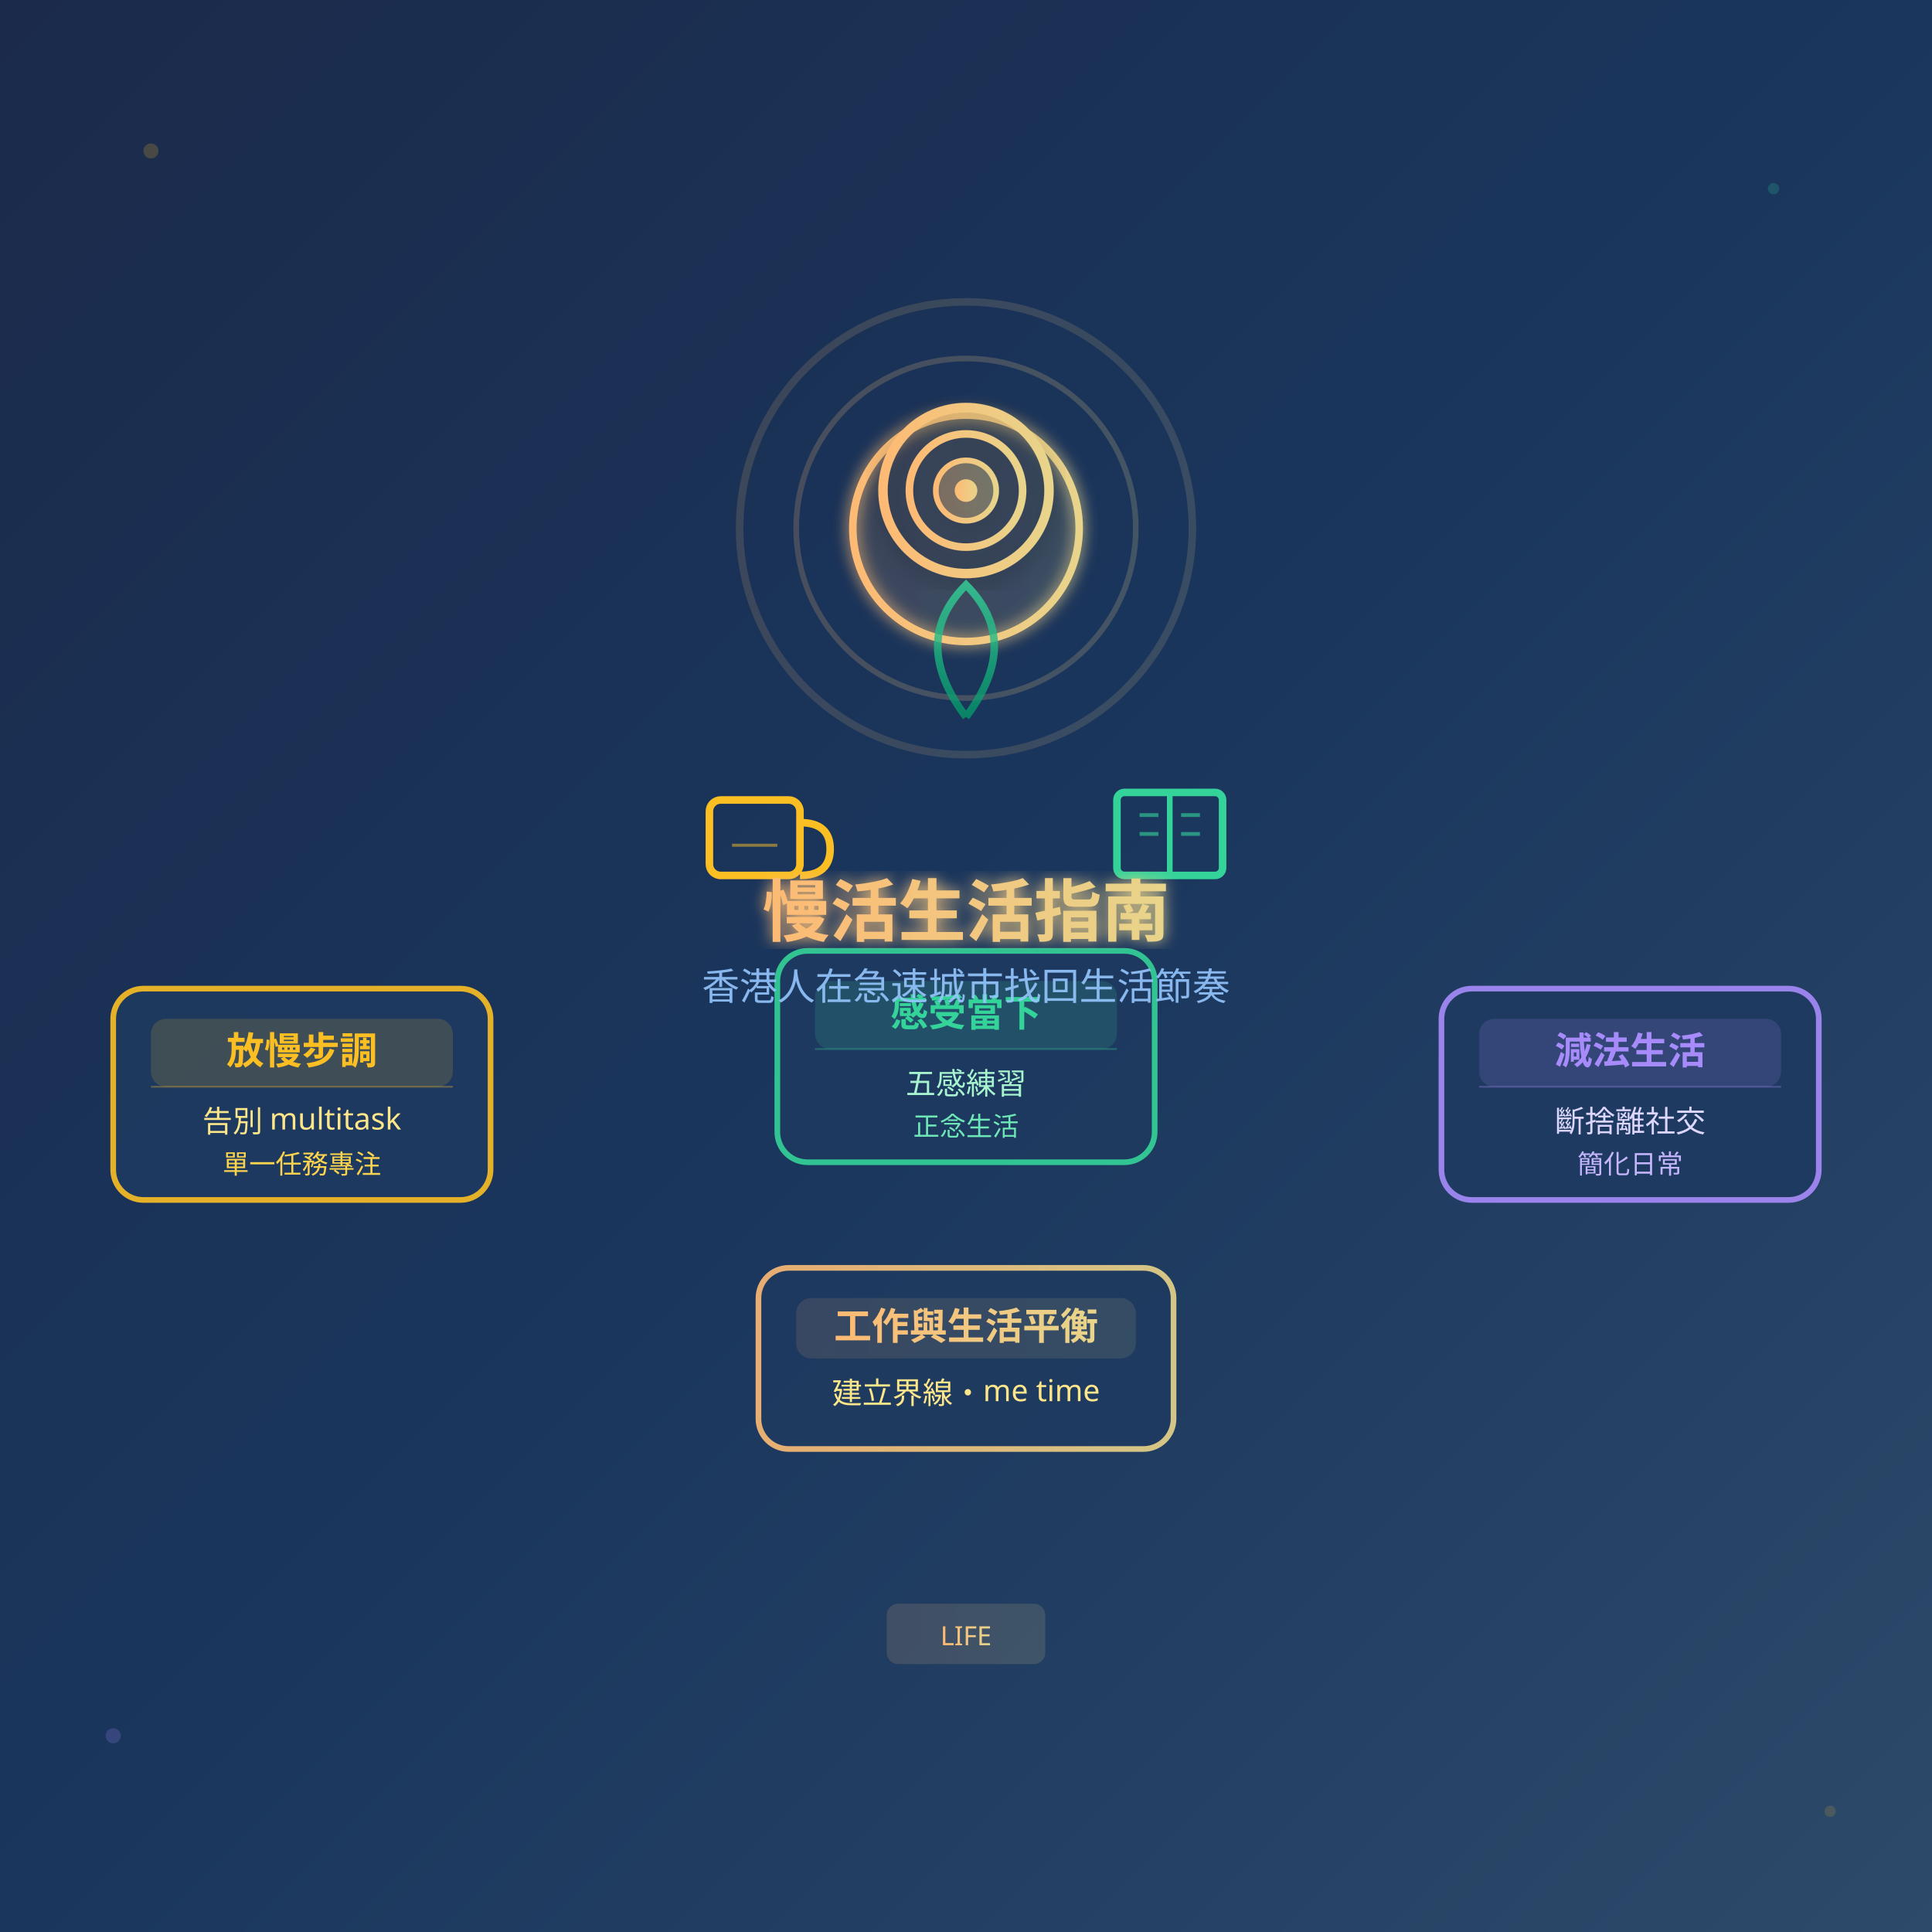
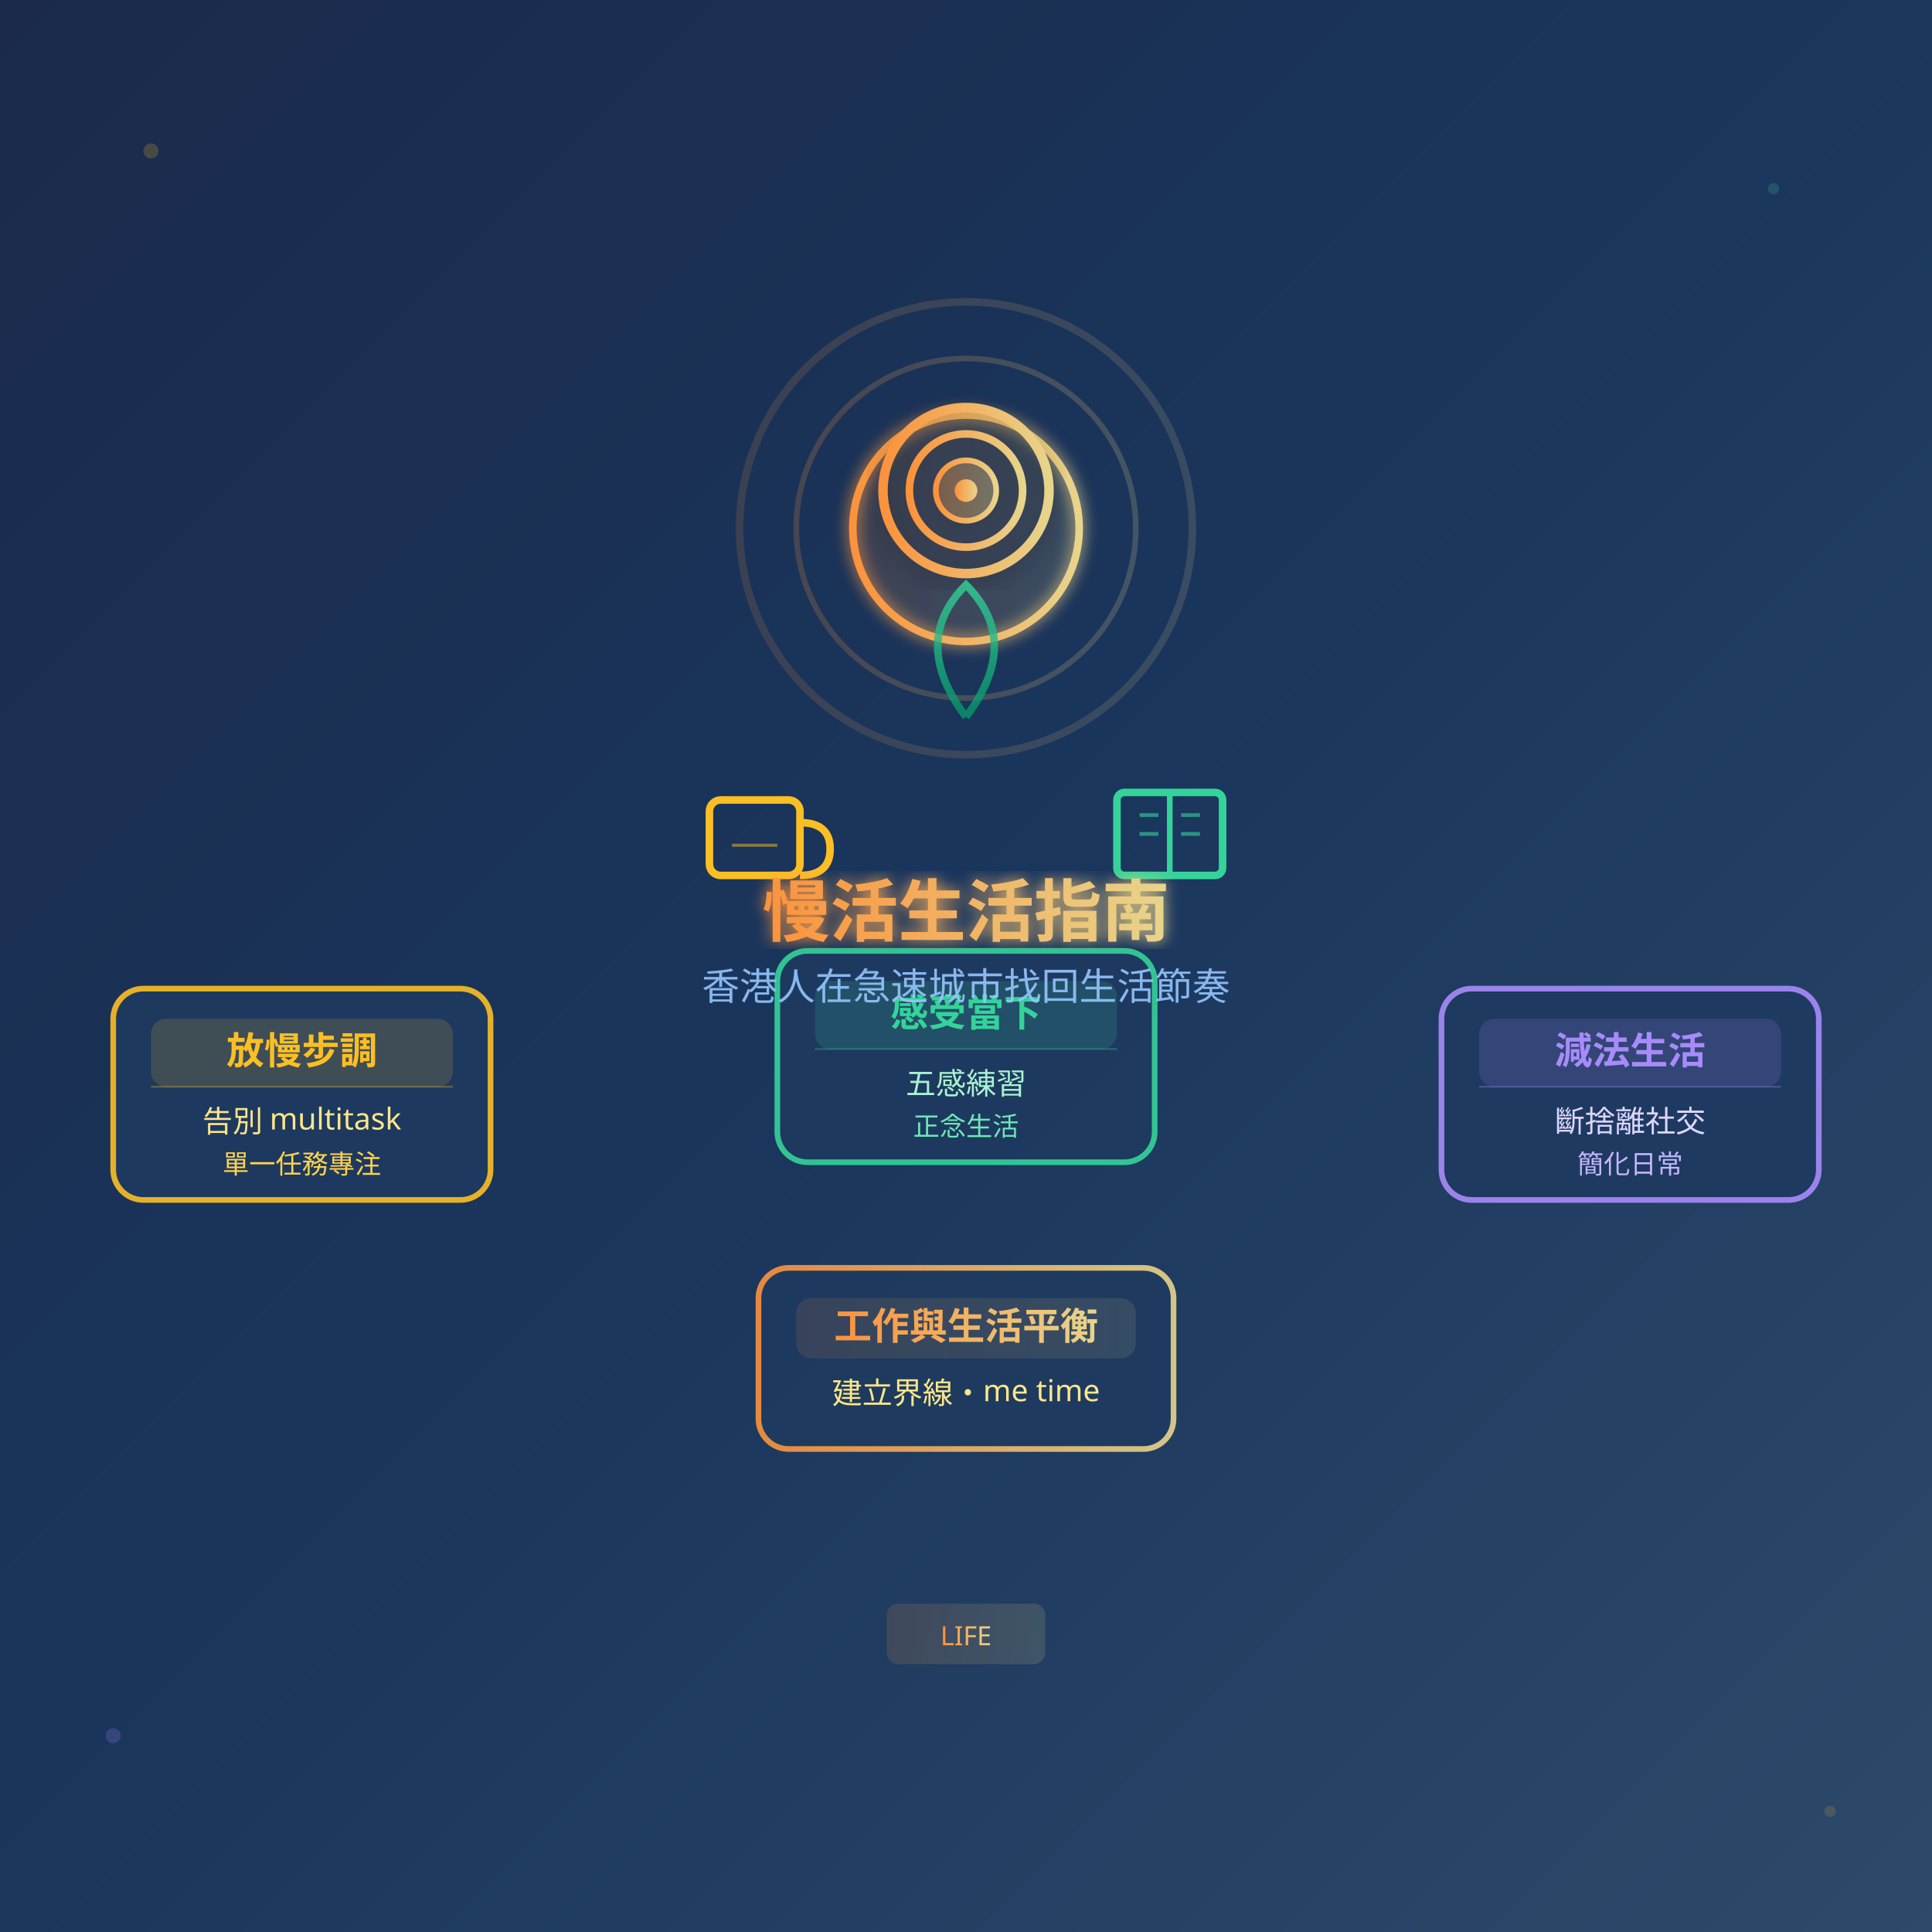
<svg xmlns="http://www.w3.org/2000/svg" viewBox="0 0 512 512" width="512" height="512">
  <defs>
    <linearGradient id="bg" x1="0" y1="0" x2="1" y2="1">
      <stop offset="0%" stop-color="#1B2A4A" />
      <stop offset="50%" stop-color="#1A365D" />
      <stop offset="100%" stop-color="#2D4A6A" />
    </linearGradient>
    <linearGradient id="gold" x1="0" y1="0" x2="1" y2="0">
-       <stop offset="0%" stop-color="#FDBA74" />
+       <stop offset="0%" stop-color="#FB923C" />
      <stop offset="100%" stop-color="#E8D48B" />
    </linearGradient>
    <linearGradient id="green-grad" x1="0" y1="0" x2="0" y2="1">
      <stop offset="0%" stop-color="#34D399" />
      <stop offset="100%" stop-color="#059669" />
    </linearGradient>
    <linearGradient id="orange-grad" x1="0" y1="0" x2="0" y2="1">
      <stop offset="0%" stop-color="#FBBF24" />
      <stop offset="100%" stop-color="#D97706" />
    </linearGradient>
    <linearGradient id="purple-grad" x1="0" y1="0" x2="0" y2="1">
      <stop offset="0%" stop-color="#A78BFA" />
      <stop offset="100%" stop-color="#7C3AED" />
    </linearGradient>
    <filter id="shadow">
      <feDropShadow dx="0" dy="2" stdDeviation="3" flood-color="#000" flood-opacity="0.3" />
    </filter>
    <filter id="glow">
      <feGaussianBlur stdDeviation="2" result="blur" />
      <feMerge>
        <feMergeNode in="blur" />
        <feMergeNode in="SourceGraphic" />
      </feMerge>
    </filter>
  </defs>
  <rect width="512" height="512" fill="url(#bg)" />
  <circle cx="256" cy="140" r="60" fill="none" stroke="url(#gold)" stroke-width="2" opacity="0.15" />
  <circle cx="256" cy="140" r="45" fill="none" stroke="url(#gold)" stroke-width="1.5" opacity="0.2" />
  <circle cx="256" cy="140" r="30" fill="url(#gold)" fill-opacity="0.08" stroke="url(#gold)" stroke-width="2" filter="url(#glow)" />
  <g transform="translate(256, 130)" filter="url(#shadow)">
    <circle cx="0" cy="0" r="22" fill="none" stroke="url(#gold)" stroke-width="2.5" />
    <circle cx="0" cy="0" r="15" fill="none" stroke="url(#gold)" stroke-width="2" />
    <circle cx="0" cy="0" r="8" fill="url(#gold)" fill-opacity="0.3" stroke="url(#gold)" stroke-width="1.5" />
    <circle cx="0" cy="0" r="3" fill="url(#gold)" />
  </g>
  <g transform="translate(200, 220)">
    <rect x="-12" y="-8" width="24" height="20" rx="3" fill="none" stroke="#FBBF24" stroke-width="2" />
    <path d="M12-2 Q20-2 20 5 Q20 12 12 12" fill="none" stroke="#FBBF24" stroke-width="2" />
    <line x1="-6" y1="4" x2="6" y2="4" stroke="#FBBF24" stroke-width="0.8" opacity="0.5" />
  </g>
  <g transform="translate(310, 220)">
    <rect x="-14" y="-10" width="28" height="22" rx="2" fill="none" stroke="#34D399" stroke-width="2" />
    <line x1="0" y1="-10" x2="0" y2="12" stroke="#34D399" stroke-width="1.5" />
    <line x1="-8" y1="-4" x2="-3" y2="-4" stroke="#34D399" stroke-width="1" opacity="0.6" />
    <line x1="-8" y1="1" x2="-3" y2="1" stroke="#34D399" stroke-width="1" opacity="0.6" />
    <line x1="3" y1="-4" x2="8" y2="-4" stroke="#34D399" stroke-width="1" opacity="0.6" />
    <line x1="3" y1="1" x2="8" y2="1" stroke="#34D399" stroke-width="1" opacity="0.6" />
  </g>
  <g transform="translate(256, 190)">
    <path d="M0 0 Q-15 -20 0 -35 Q15 -20 0 0" fill="none" stroke="url(#green-grad)" stroke-width="2" opacity="0.8" />
    <line x1="0" y1="0" x2="0" y2="8" stroke="url(#green-grad)" stroke-width="1.5" opacity="0.6" />
  </g>
  <g transform="translate(80, 290)">
    <rect x="-50" y="-28" width="100" height="56" rx="8" fill="#1E3A5F" stroke="#FBBF24" stroke-width="1.5" opacity="0.9" />
    <rect x="-40" y="-20" width="80" height="18" rx="4" fill="#FBBF24" opacity="0.15" />
    <text x="0" y="-8" text-anchor="middle" fill="#FBBF24" font-size="10" font-family="sans-serif" font-weight="bold">放慢步調</text>
    <line x1="-40" y1="-2" x2="40" y2="-2" stroke="#FBBF24" stroke-width="0.5" opacity="0.3" />
    <text x="0" y="10" text-anchor="middle" fill="#FDE68A" font-size="8" font-family="sans-serif">告別 multitask</text>
    <text x="0" y="21" text-anchor="middle" fill="#FCD34D" font-size="7" font-family="sans-serif">單一任務專注</text>
  </g>
  <g transform="translate(256, 280)">
    <rect x="-50" y="-28" width="100" height="56" rx="8" fill="#1E3A5F" stroke="#34D399" stroke-width="1.5" opacity="0.9" />
    <rect x="-40" y="-20" width="80" height="18" rx="4" fill="#34D399" opacity="0.15" />
    <text x="0" y="-8" text-anchor="middle" fill="#34D399" font-size="10" font-family="sans-serif" font-weight="bold">感受當下</text>
    <line x1="-40" y1="-2" x2="40" y2="-2" stroke="#34D399" stroke-width="0.5" opacity="0.3" />
    <text x="0" y="10" text-anchor="middle" fill="#A7F3D0" font-size="8" font-family="sans-serif">五感練習</text>
    <text x="0" y="21" text-anchor="middle" fill="#6EE7B7" font-size="7" font-family="sans-serif">正念生活</text>
  </g>
  <g transform="translate(432, 290)">
    <rect x="-50" y="-28" width="100" height="56" rx="8" fill="#1E3A5F" stroke="#A78BFA" stroke-width="1.5" opacity="0.9" />
    <rect x="-40" y="-20" width="80" height="18" rx="4" fill="#A78BFA" opacity="0.15" />
    <text x="0" y="-8" text-anchor="middle" fill="#A78BFA" font-size="10" font-family="sans-serif" font-weight="bold">減法生活</text>
    <line x1="-40" y1="-2" x2="40" y2="-2" stroke="#A78BFA" stroke-width="0.5" opacity="0.3" />
    <text x="0" y="10" text-anchor="middle" fill="#DDD6FE" font-size="8" font-family="sans-serif">斷捨離社交</text>
    <text x="0" y="21" text-anchor="middle" fill="#C4B5FD" font-size="7" font-family="sans-serif">簡化日常</text>
  </g>
  <g transform="translate(256, 360)">
    <rect x="-55" y="-24" width="110" height="48" rx="8" fill="#1E3A5F" stroke="url(#gold)" stroke-width="1.5" opacity="0.9" />
    <rect x="-45" y="-16" width="90" height="16" rx="4" fill="url(#gold)" opacity="0.12" />
    <text x="0" y="-5" text-anchor="middle" fill="url(#gold)" font-size="10" font-family="sans-serif" font-weight="bold">工作與生活平衡</text>
    <text x="0" y="12" text-anchor="middle" fill="#FDE68A" font-size="8" font-family="sans-serif">建立界線・me time</text>
  </g>
  <text x="256" y="248" text-anchor="middle" fill="url(#gold)" font-size="18" font-family="sans-serif" font-weight="bold" filter="url(#glow)">
    慢活生活指南
  </text>
  <text x="256" y="265" text-anchor="middle" fill="#93C5FD" font-size="10" font-family="sans-serif" opacity="0.9">
    香港人在急速城市找回生活節奏
  </text>
  <circle cx="40" cy="40" r="2" fill="#FBBF24" opacity="0.2" />
  <circle cx="470" cy="50" r="1.5" fill="#34D399" opacity="0.2" />
  <circle cx="30" cy="460" r="2" fill="#A78BFA" opacity="0.2" />
  <circle cx="485" cy="480" r="1.5" fill="#FBBF24" opacity="0.15" />
  <line x1="180" y1="420" x2="332" y2="420" stroke="url(#gold)" stroke-width="1.5" opacity="0.4" />
  <rect x="235" y="425" width="42" height="16" rx="3" fill="url(#gold)" opacity="0.15" />
  <text x="256" y="436" text-anchor="middle" fill="url(#gold)" font-size="7" font-family="sans-serif">LIFE</text>
</svg>
